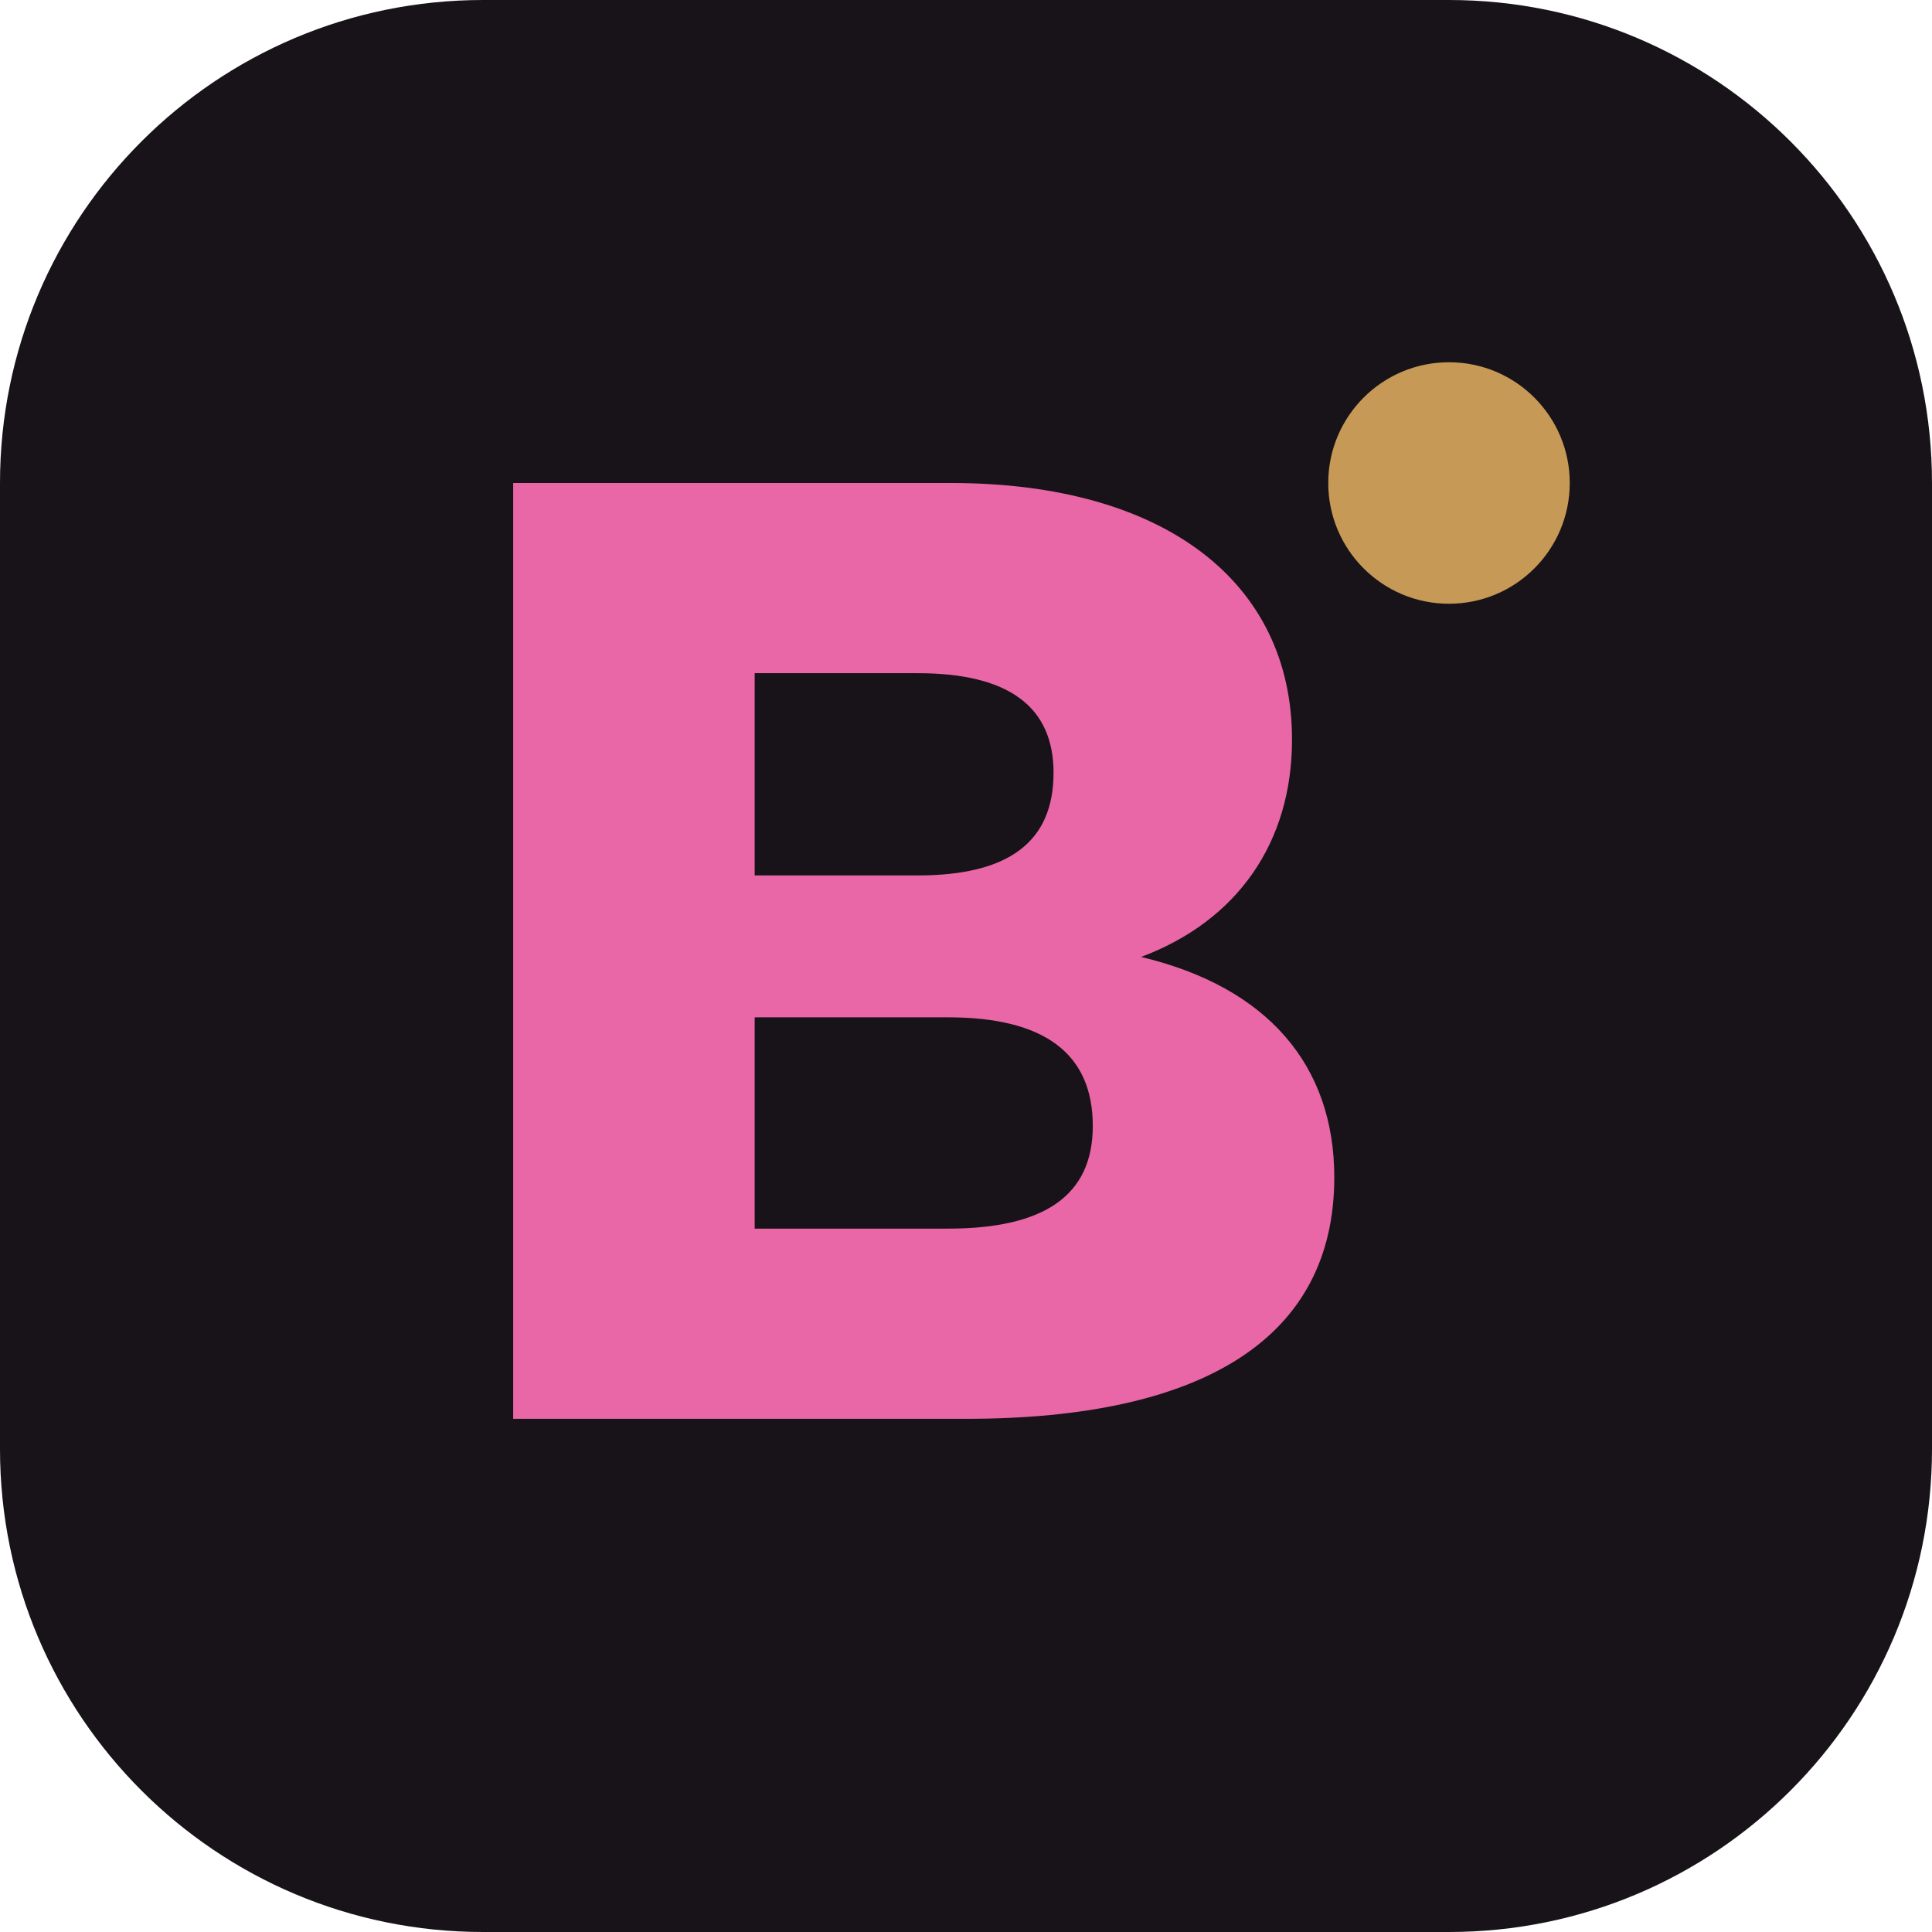
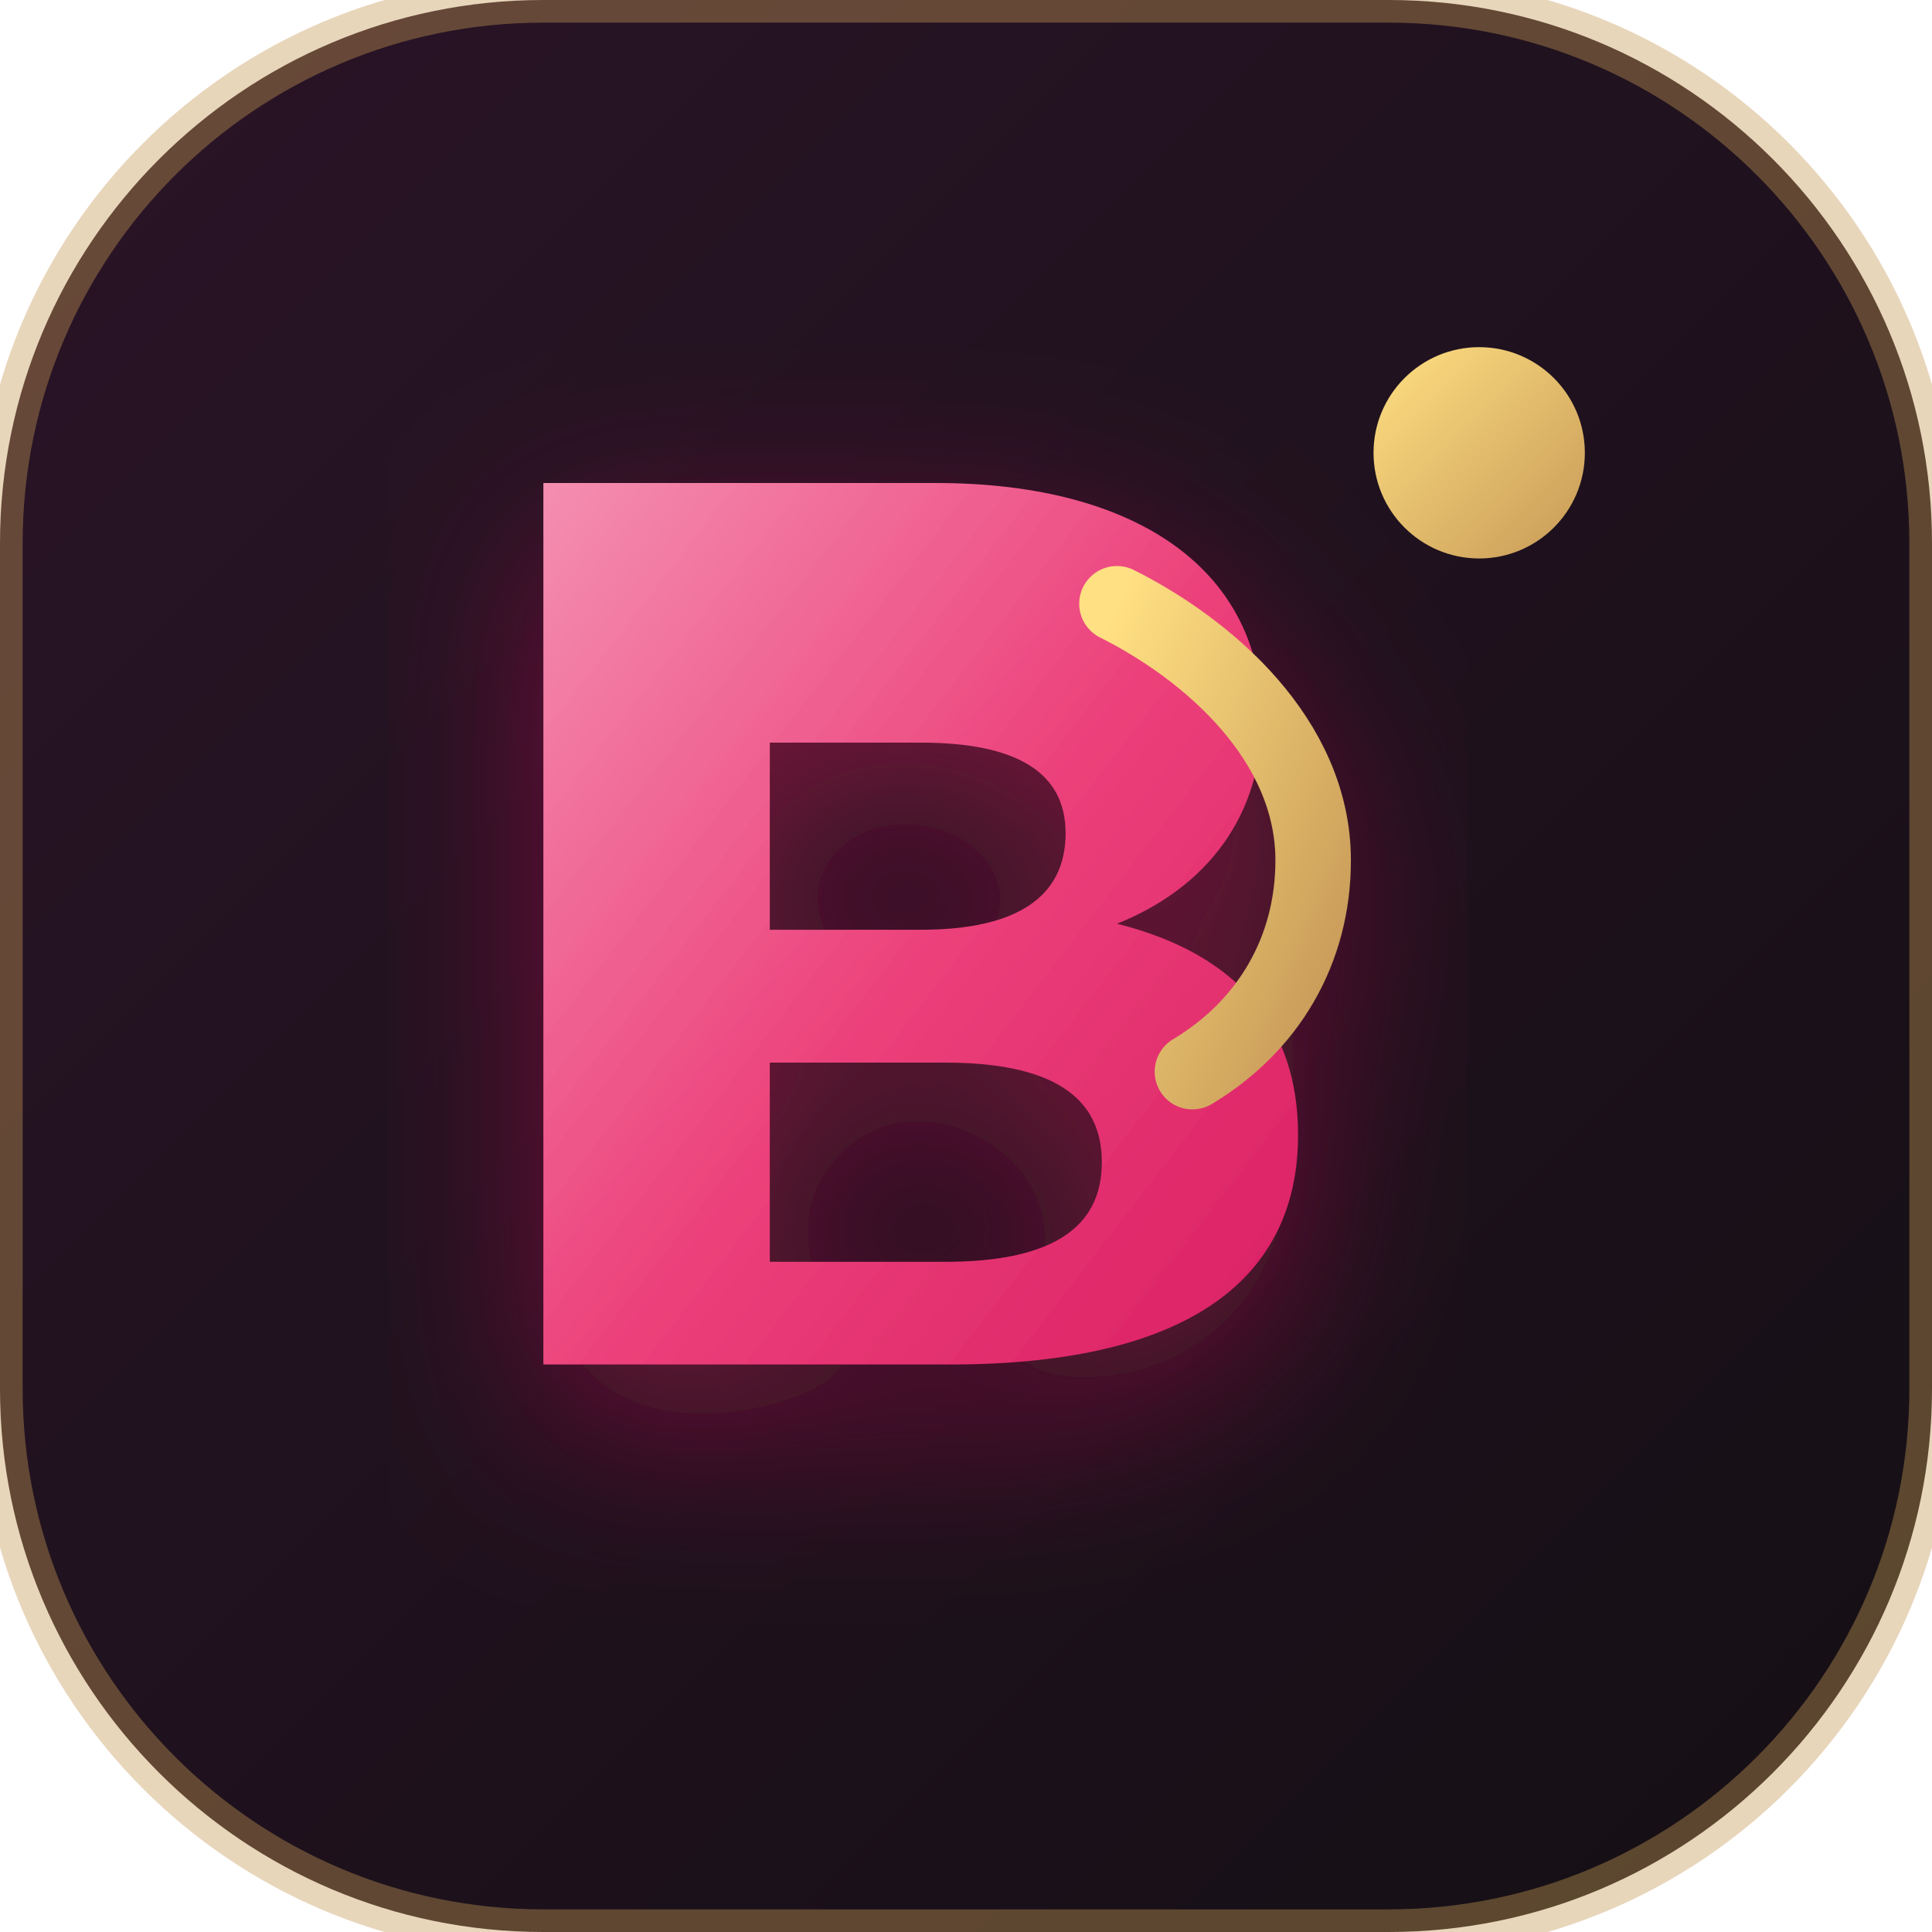
- <svg xmlns="http://www.w3.org/2000/svg" viewBox="0 0 64 64">
-   <rect width="64" height="64" rx="16" fill="#181318" />
-   <path d="M17 47V16h14.5c7.1 0 11.3 3.3 11.3 8.5 0 3.4-1.8 6-5 7.2 4.2 1 6.4 3.6 6.4 7.3 0 5.3-4.3 8-12.2 8H17Zm8-18h5.4c3 0 4.5-1.1 4.5-3.4 0-2.2-1.5-3.3-4.5-3.3H25V29Zm0 11.7h6.4c3.2 0 4.8-1.1 4.8-3.4 0-2.4-1.6-3.6-4.8-3.6H25v7Z" fill="#e967a6" />
-   <circle cx="48" cy="16" r="4" fill="#c79957" />
+ <svg xmlns="http://www.w3.org/2000/svg" viewBox="0 0 64 64" width="64" height="64">
+   <defs>
+     <linearGradient id="bgGrad" x1="0%" y1="0%" x2="100%" y2="100%">
+       <stop offset="0%" stop-color="#2a1427" />
+       <stop offset="100%" stop-color="#140f14" />
+     </linearGradient>
+     <linearGradient id="pinkGrad" x1="0%" y1="0%" x2="100%" y2="100%">
+       <stop offset="0%" stop-color="#f48fb1" />
+       <stop offset="50%" stop-color="#ec407a" />
+       <stop offset="100%" stop-color="#d81b60" />
+     </linearGradient>
+     <linearGradient id="goldGrad" x1="0%" y1="0%" x2="100%" y2="100%">
+       <stop offset="0%" stop-color="#ffe082" />
+       <stop offset="100%" stop-color="#c79957" />
+     </linearGradient>
+     <filter id="glow" x="-20%" y="-20%" width="140%" height="140%">
+       <feDropShadow dx="0" dy="2" stdDeviation="3" flood-color="#e91e63" flood-opacity="0.4" />
+     </filter>
+   </defs>
+   <rect width="64" height="64" rx="18" fill="url(#bgGrad)" stroke="#c79957" stroke-width="1.5" stroke-opacity="0.4" />
+   <g filter="url(#glow)">
+     <path d="M18 48V16h13c6.8 0 10.8 3 10.8 7.8 0 3.2-1.8 5.6-4.8 6.8 4 1 6 3.4 6 7 0 5-4 7.6-11.5 7.6H18Zm7.5-17.2h5c3.2 0 4.8-1.1 4.8-3.2 0-2-1.6-3-4.8-3H25.5v6.2Zm0 11h5.8c3.5 0 5.2-1.1 5.2-3.3 0-2.2-1.7-3.3-5.2-3.3H25.5v6.6Z" fill="url(#pinkGrad)" />
+     <path d="M37 20c3 1.5 6.5 4.5 6.5 8.5 0 3-1.5 5.5-4 7" fill="none" stroke="url(#goldGrad)" stroke-width="2.5" stroke-linecap="round" />
+   </g>
+   <circle cx="49" cy="15" r="3.5" fill="url(#goldGrad)" />
</svg>
